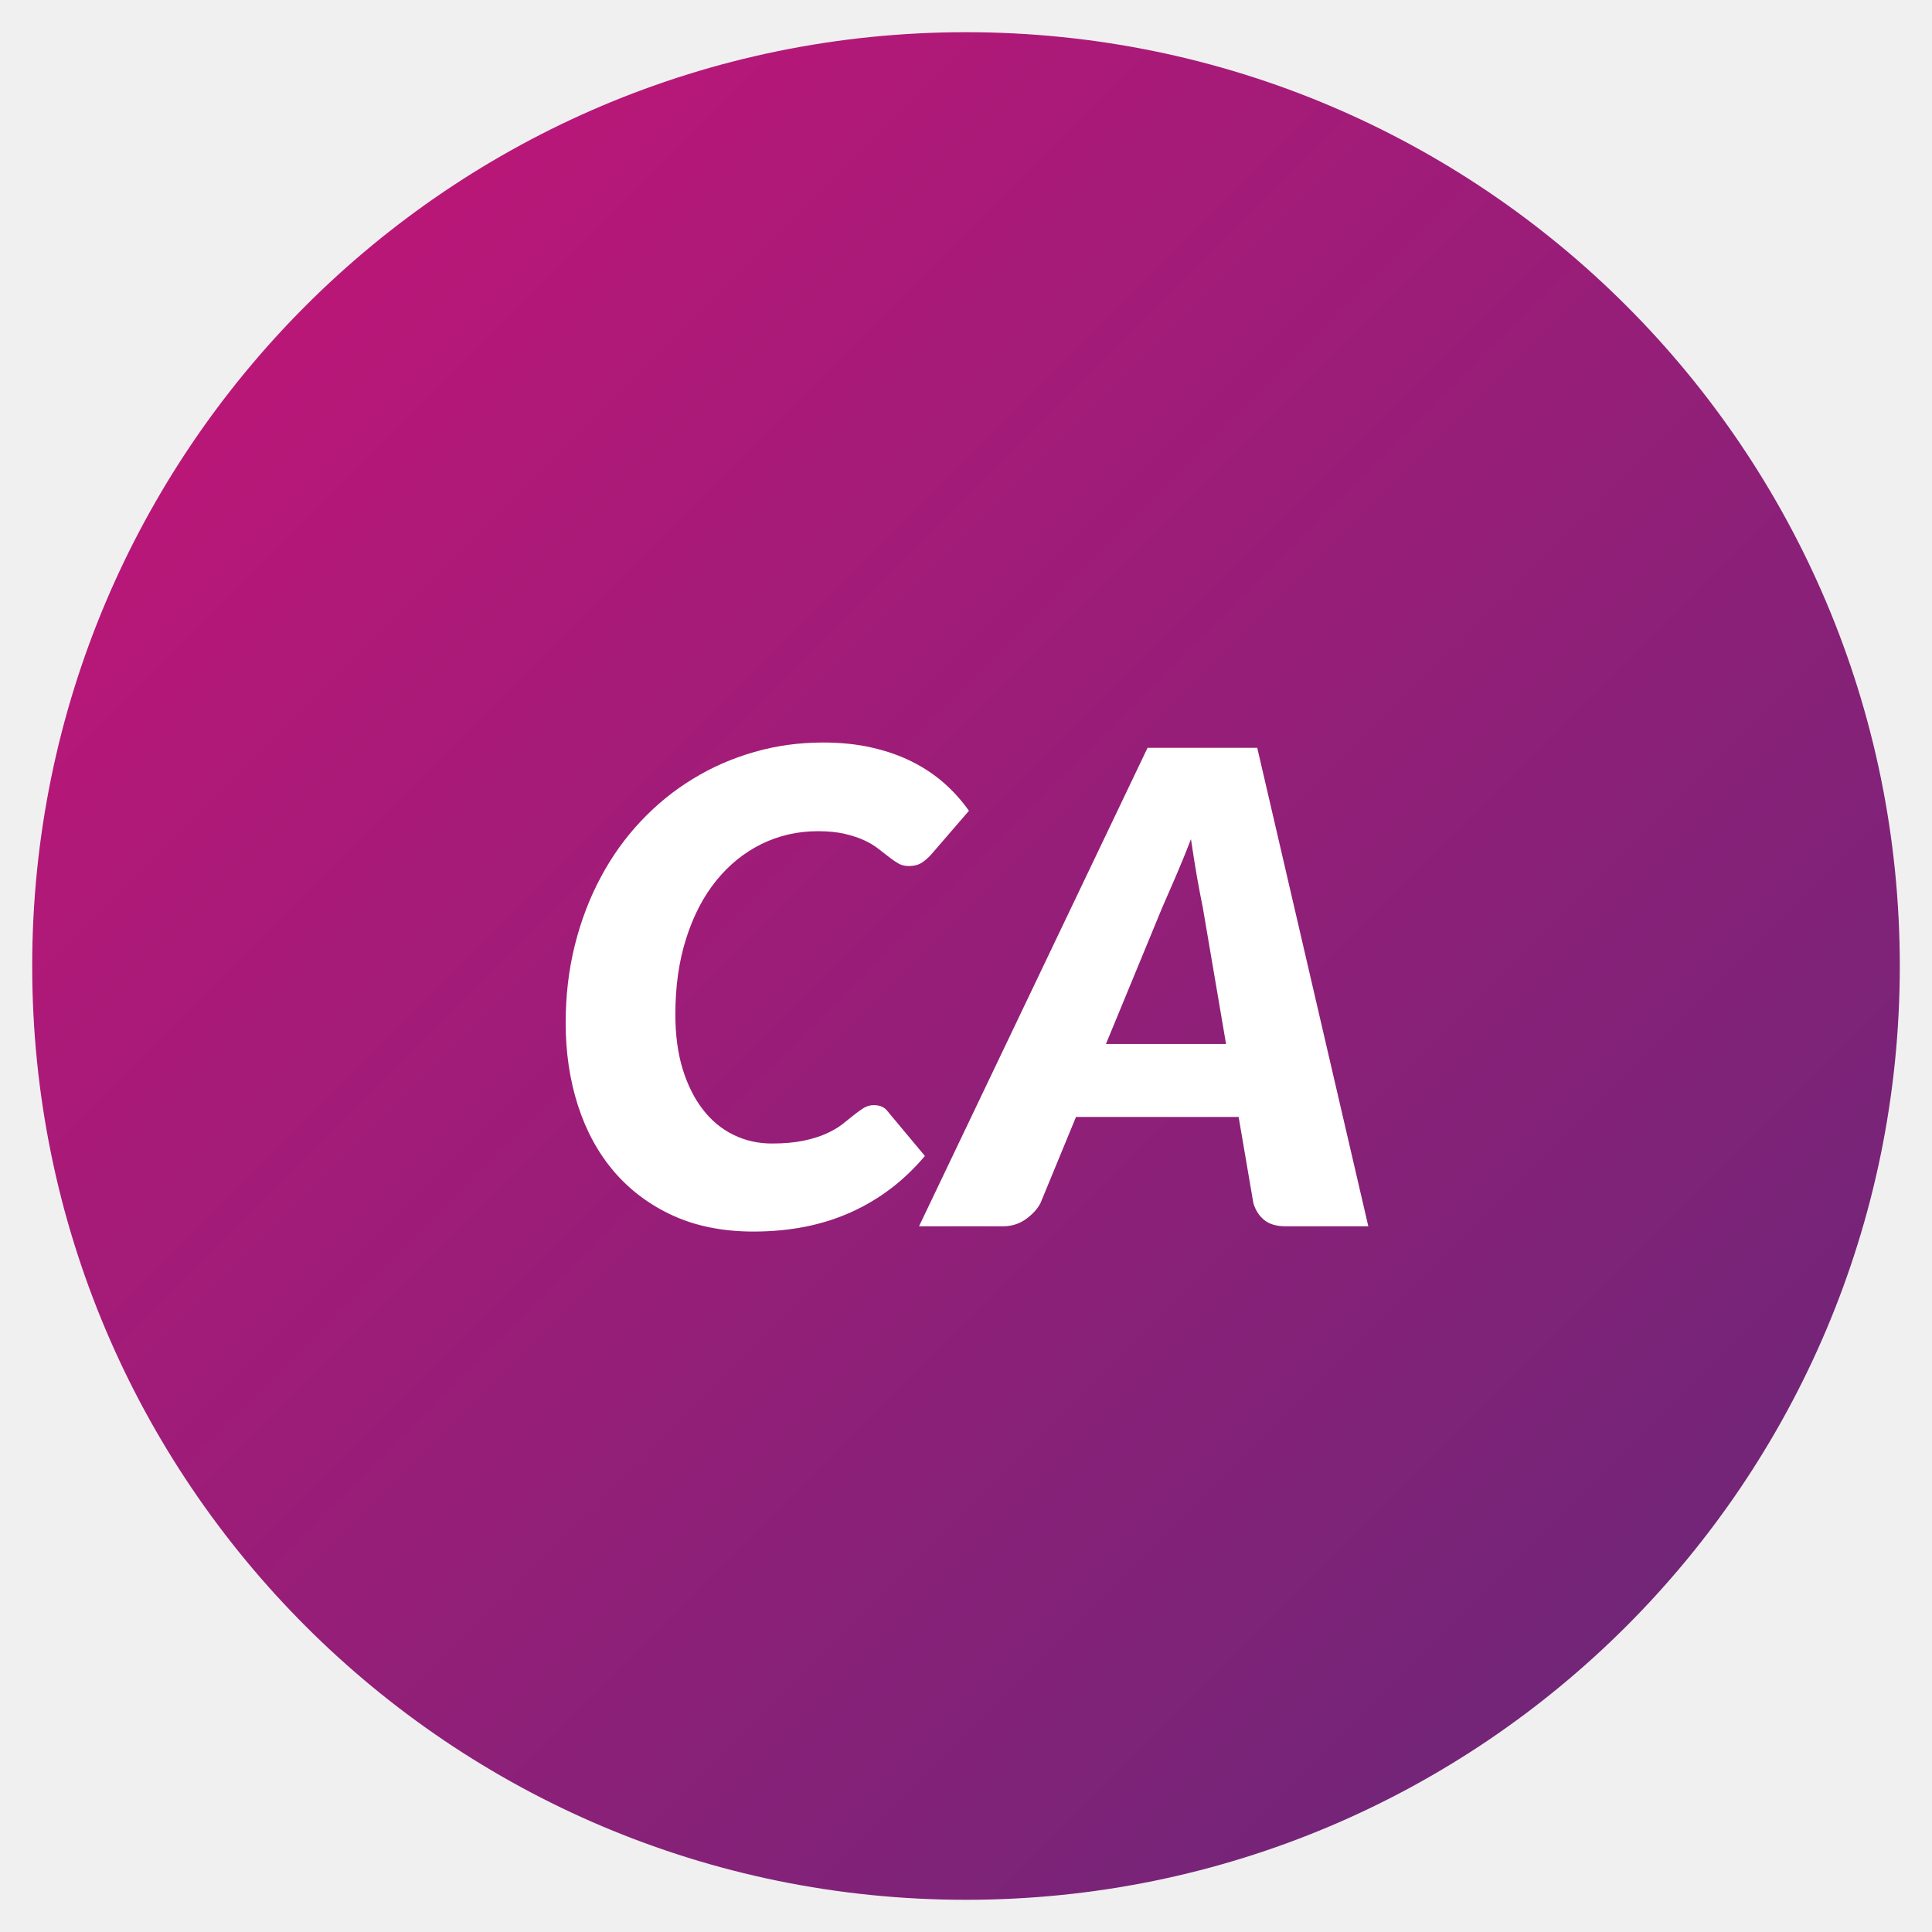
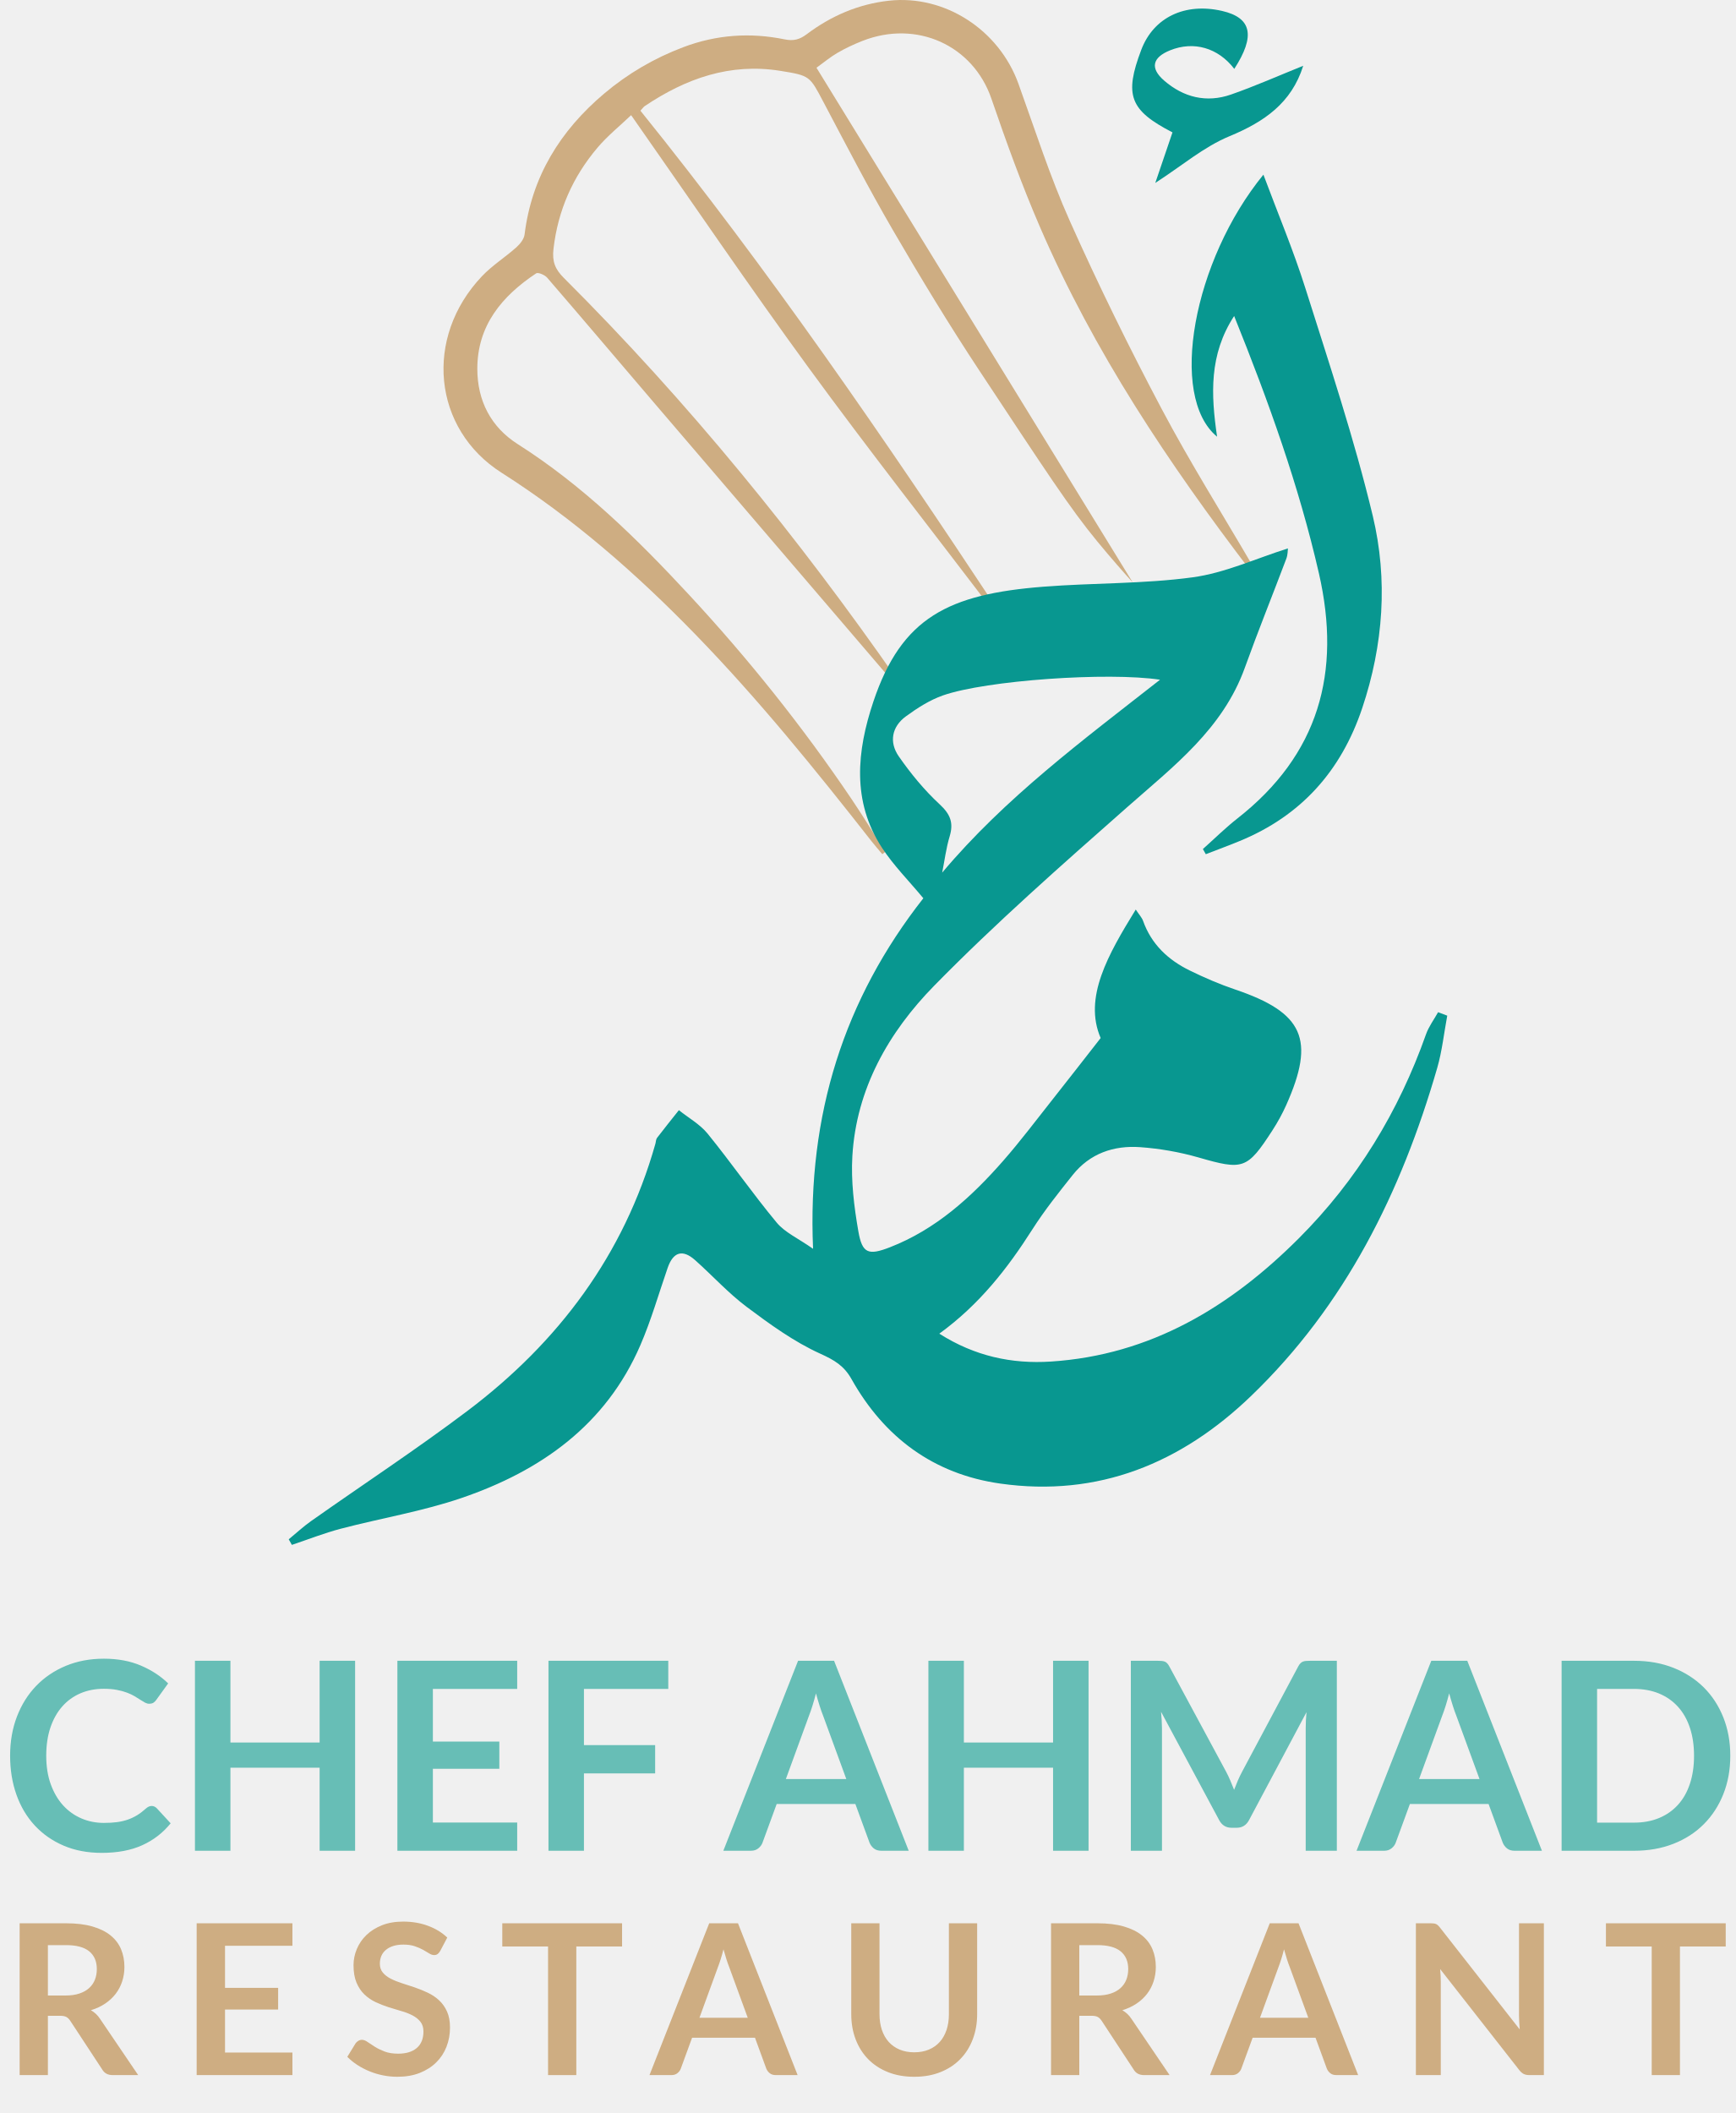
- <svg xmlns="http://www.w3.org/2000/svg" viewBox="0 0 240 240" width="240" height="240">
+ <svg xmlns="http://www.w3.org/2000/svg" id="Layer_1" data-name="Layer 1" viewBox="0 0 1091.66 1328.77">
  <defs>
-     <linearGradient id="g" x1="0%" y1="0%" x2="100%" y2="100%">
-       <stop offset="0%" stop-color="#c81478" />
-       <stop offset="100%" stop-color="#642878" />
-     </linearGradient>
+     <style>
+       .cls-1 {
+         letter-spacing: .13em;
+       }
+ 
+       .cls-2 {
+         letter-spacing: .2em;
+       }
+ 
+       .cls-3 {
+         fill: #089790;
+       }
+ 
+       .cls-3, .cls-4 {
+         stroke-width: 0px;
+       }
+ 
+       .cls-5, .cls-6, .cls-7 {
+         isolation: isolate;
+       }
+ 
+       .cls-6 {
+         fill: #67beb6;
+         font-size: 165.23px;
+       }
+ 
+       .cls-6, .cls-7 {
+         font-family: Lato-Bold, Lato;
+         font-weight: 700;
+       }
+ 
+       .cls-4, .cls-7 {
+         fill: #cead82;
+       }
+ 
+       .cls-8 {
+         letter-spacing: .17em;
+       }
+ 
+       .cls-7 {
+         font-size: 132.05px;
+       }
+     </style>
  </defs>
-   <circle cx="120.0" cy="120.0" r="116.0" fill="url(#g)" />
-   <text x="50%" y="53%" text-anchor="middle" dominant-baseline="middle" font-family="Lato, Arial, sans-serif" font-weight="900" font-style="italic" font-size="81.6" fill="#ffffff">CA</text>
+   <g>
+     <path class="cls-4" d="M554.85,537.15c-2.27-2.72-4.62-5.39-6.81-8.18-35.09-44.74-70.85-88.95-110.48-129.76-37.1-38.21-76.97-73.18-122.13-101.92-43.37-27.6-48.93-85.03-12.33-123.6,6.43-6.77,14.58-11.88,21.6-18.14,2.33-2.08,4.83-5.19,5.19-8.09,4.51-36.44,22.43-65.26,49.99-88.56,14.86-12.56,31.5-22.3,49.77-29.21,20.82-7.88,42.16-9.38,63.8-4.93,5.6,1.15,9.46.08,13.82-3.2,15.35-11.56,32.54-19,51.76-21.12,35.07-3.86,69.17,18.26,81.42,52.18,10.45,28.95,19.84,58.42,32.38,86.46,17.9,40.05,37.28,79.51,57.81,118.27,17.75,33.52,38,65.72,57.13,98.52.84,1.44,1.43,3.03,1.11,5.31-.74-.63-1.62-1.14-2.2-1.9-51.7-67.68-98.86-138.21-132.76-216.71-11.38-26.34-21.15-53.43-30.48-80.58-11.49-33.42-46.94-49.76-81.19-36.22-5.33,2.11-10.58,4.55-15.53,7.43-4.53,2.63-8.6,6.05-13.26,9.4,66.29,107.89,132.58,215.77,198.87,323.66-5.23-5.77-13.13-14.67-22.33-25.84-17.2-20.88-31.78-43.33-74.12-107.38-19.01-28.77-36.92-58.31-54.25-88.13-15.36-26.42-29.45-53.59-43.73-80.63-8.73-16.53-8.42-16.7-27.13-19.72-31.67-5.11-59.45,4.81-85.29,22.14-.72.48-1.22,1.28-2.74,2.91,80.74,100.16,153.39,206.03,224.21,313.19-.74.55-1.48,1.11-2.22,1.66-38.75-50.93-78.29-101.29-116.03-152.96-37.86-51.84-73.91-105-111.8-159.08-7,6.69-14.84,12.97-21.21,20.51-15.5,18.33-24.83,39.4-27.62,63.59-.92,8,1.04,12.79,6.45,18.19,78.11,77.92,147.46,163.15,210.41,253.65,1.29,1.85,2.46,3.78,3.68,5.67-.43.38-.86.75-1.29,1.13-1.86-2.05-3.77-4.06-5.57-6.17-49.69-58.02-99.39-116.03-149.05-174.09-22.88-26.75-45.61-53.64-68.61-80.29-1.49-1.73-5.7-3.52-6.93-2.7-21.52,14.3-37.04,32.83-36.99,60.12.04,19.86,8.44,36.47,25.39,47.24,40.98,26.05,75.19,59.64,107.95,94.97,37.16,40.07,71.17,82.63,101.77,127.9,7.43,11,14.36,22.34,21.53,33.53-.65.49-1.3.99-1.95,1.48h-.01Z" />
+     <g>
+       <path class="cls-3" d="M910.13,638.69c-2.06,11-3.23,22.25-6.32,32.94-22.59,78.1-57.82,149.34-117.18,206.37-43.82,42.11-95.91,63.68-157.55,54.96-41.94-5.93-73.01-29.02-93.63-65.77-4.72-8.41-10.85-11.95-19.61-15.92-16.48-7.47-31.6-18.44-46.21-29.38-11.64-8.72-21.56-19.71-32.48-29.43-7.98-7.11-13.84-5.12-17.29,4.87-5.62,16.23-10.35,32.86-17.15,48.59-21.69,50.19-62.61,79.04-112.37,96.07-24.69,8.45-50.79,12.73-76.12,19.38-10.39,2.73-20.46,6.72-30.67,10.14-.66-1.17-1.32-2.34-1.98-3.51,4.7-3.85,9.17-8.02,14.12-11.51,32.72-23.07,66.22-45.08,98.17-69.16,57.28-43.17,98.54-98.17,118.29-168.04.35-1.24.31-2.76,1.03-3.71,4.49-5.88,9.15-11.64,13.75-17.44,6.1,4.88,13.3,8.88,18.11,14.81,14.87,18.31,28.34,37.76,43.41,55.9,5.15,6.2,13.39,9.81,22.86,16.46-3.66-84.47,19.6-157.08,69.35-220.44-9.12-11-18.67-20.56-25.93-31.63-19.24-29.35-15.84-61.16-5.49-92.03,17.74-52.91,47.25-67.57,106.86-72.25,31.31-2.46,62.97-1.7,94-5.92,20.28-2.76,39.7-11.83,59.84-18.17-.14,1.01-.05,3.89-.99,6.39-8.64,22.92-17.83,45.64-26.13,68.69-13.86,38.5-44.87,61.97-74,87.68-41.29,36.44-82.75,72.9-121.27,112.17-28.61,29.17-49.05,64.81-51.53,107.29-.91,15.64,1.07,31.71,3.77,47.22,2.42,13.94,6.27,15.32,19.78,10.07,28.91-11.23,51.19-31.47,71.23-54.31,11.06-12.61,21.14-26.08,31.57-39.24,9.09-11.47,18.05-23.04,29.8-38.06-10.92-25.33,4.63-52.44,22.07-80.8,2.08,3.16,3.83,4.98,4.61,7.15,5.24,14.71,15.76,24.54,29.33,31.18,9.24,4.52,18.77,8.63,28.51,11.93,43.06,14.57,50.66,31.38,32.16,72.74-2.45,5.48-5.39,10.8-8.65,15.84-15.94,24.66-18.48,25.12-46.45,17.08-11.9-3.42-24.37-5.6-36.72-6.49-16.63-1.19-31.67,3.94-42.46,17.51-8.83,11.1-17.74,22.25-25.34,34.19-15.63,24.53-33.2,47.17-58.53,65.58,22.27,14.15,45.52,19.15,70.2,17.54,62.69-4.08,112.74-34.34,155.92-77.53,36.48-36.48,62.75-79.6,79.96-128.28,1.74-4.91,5.03-9.28,7.6-13.89,1.92.73,3.84,1.46,5.76,2.19v-.02ZM729.51,427.45c-32.62-4.97-109.37.37-136.48,9.85-8.32,2.91-16.14,7.94-23.33,13.18-8.97,6.54-10.63,16.32-4.51,25.13,7.53,10.84,16.09,21.27,25.75,30.21,6.71,6.21,8.85,11.62,6.27,20.14-2.23,7.4-3.18,15.18-4.7,22.79,39.53-46.97,87.96-82.88,137-121.3h0Z" />
+       <path class="cls-3" d="M776.11,198.72c-15.79,24.29-14.62,49.27-10.72,75.91-30.82-25.46-14.96-110.86,29.13-164.79,9.01,24.17,18.81,47.42,26.38,71.38,14.99,47.46,30.8,94.81,42.38,143.14,9.62,40.16,6.72,81.16-6.63,120.97-13.24,39.47-38.36,67.62-76.95,83.51-7.08,2.92-14.27,5.56-21.41,8.33-.61-1.08-1.22-2.16-1.83-3.25,7.23-6.44,14.14-13.3,21.74-19.26,51.16-40.09,65.49-91.76,51.23-154.09-12.6-55.08-31.54-107.82-53.31-161.84h-.01Z" />
+       <path class="cls-3" d="M819.55,41.37c-7.37,23.51-24.62,35.29-46.4,44.31-16.09,6.66-29.98,18.62-46.63,29.37,3.53-10.39,7.17-21.06,10.82-31.8-26.87-13.88-30.5-23.31-19.6-52,7.71-20.29,27.4-29.75,50.76-24.38,18.7,4.3,21.11,15.72,7.7,36.44-10.12-13.23-25.43-17.67-40.31-11.69-11.22,4.51-12.82,11.23-3.79,19.06,12.23,10.59,26.65,14.16,42.07,8.76,15.27-5.34,30.11-11.93,45.38-18.07h0Z" />
+     </g>
+   </g>
+   <g>
+     <g class="cls-5">
+       <text class="cls-6" transform="translate(0 1163.86)">
+         <tspan x="0" y="0">CHEF AHMAD</tspan>
+       </text>
+     </g>
+     <g class="cls-5">
+       <text class="cls-7" transform="translate(1.73 1304.93)">
+         <tspan class="cls-2" x="0" y="0">RES</tspan>
+         <tspan class="cls-1" x="312.16" y="0">T</tspan>
+         <tspan class="cls-8" x="407.43" y="0">A</tspan>
+         <tspan class="cls-2" x="524.16" y="0">URANT</tspan>
+       </text>
+     </g>
+   </g>
</svg>
